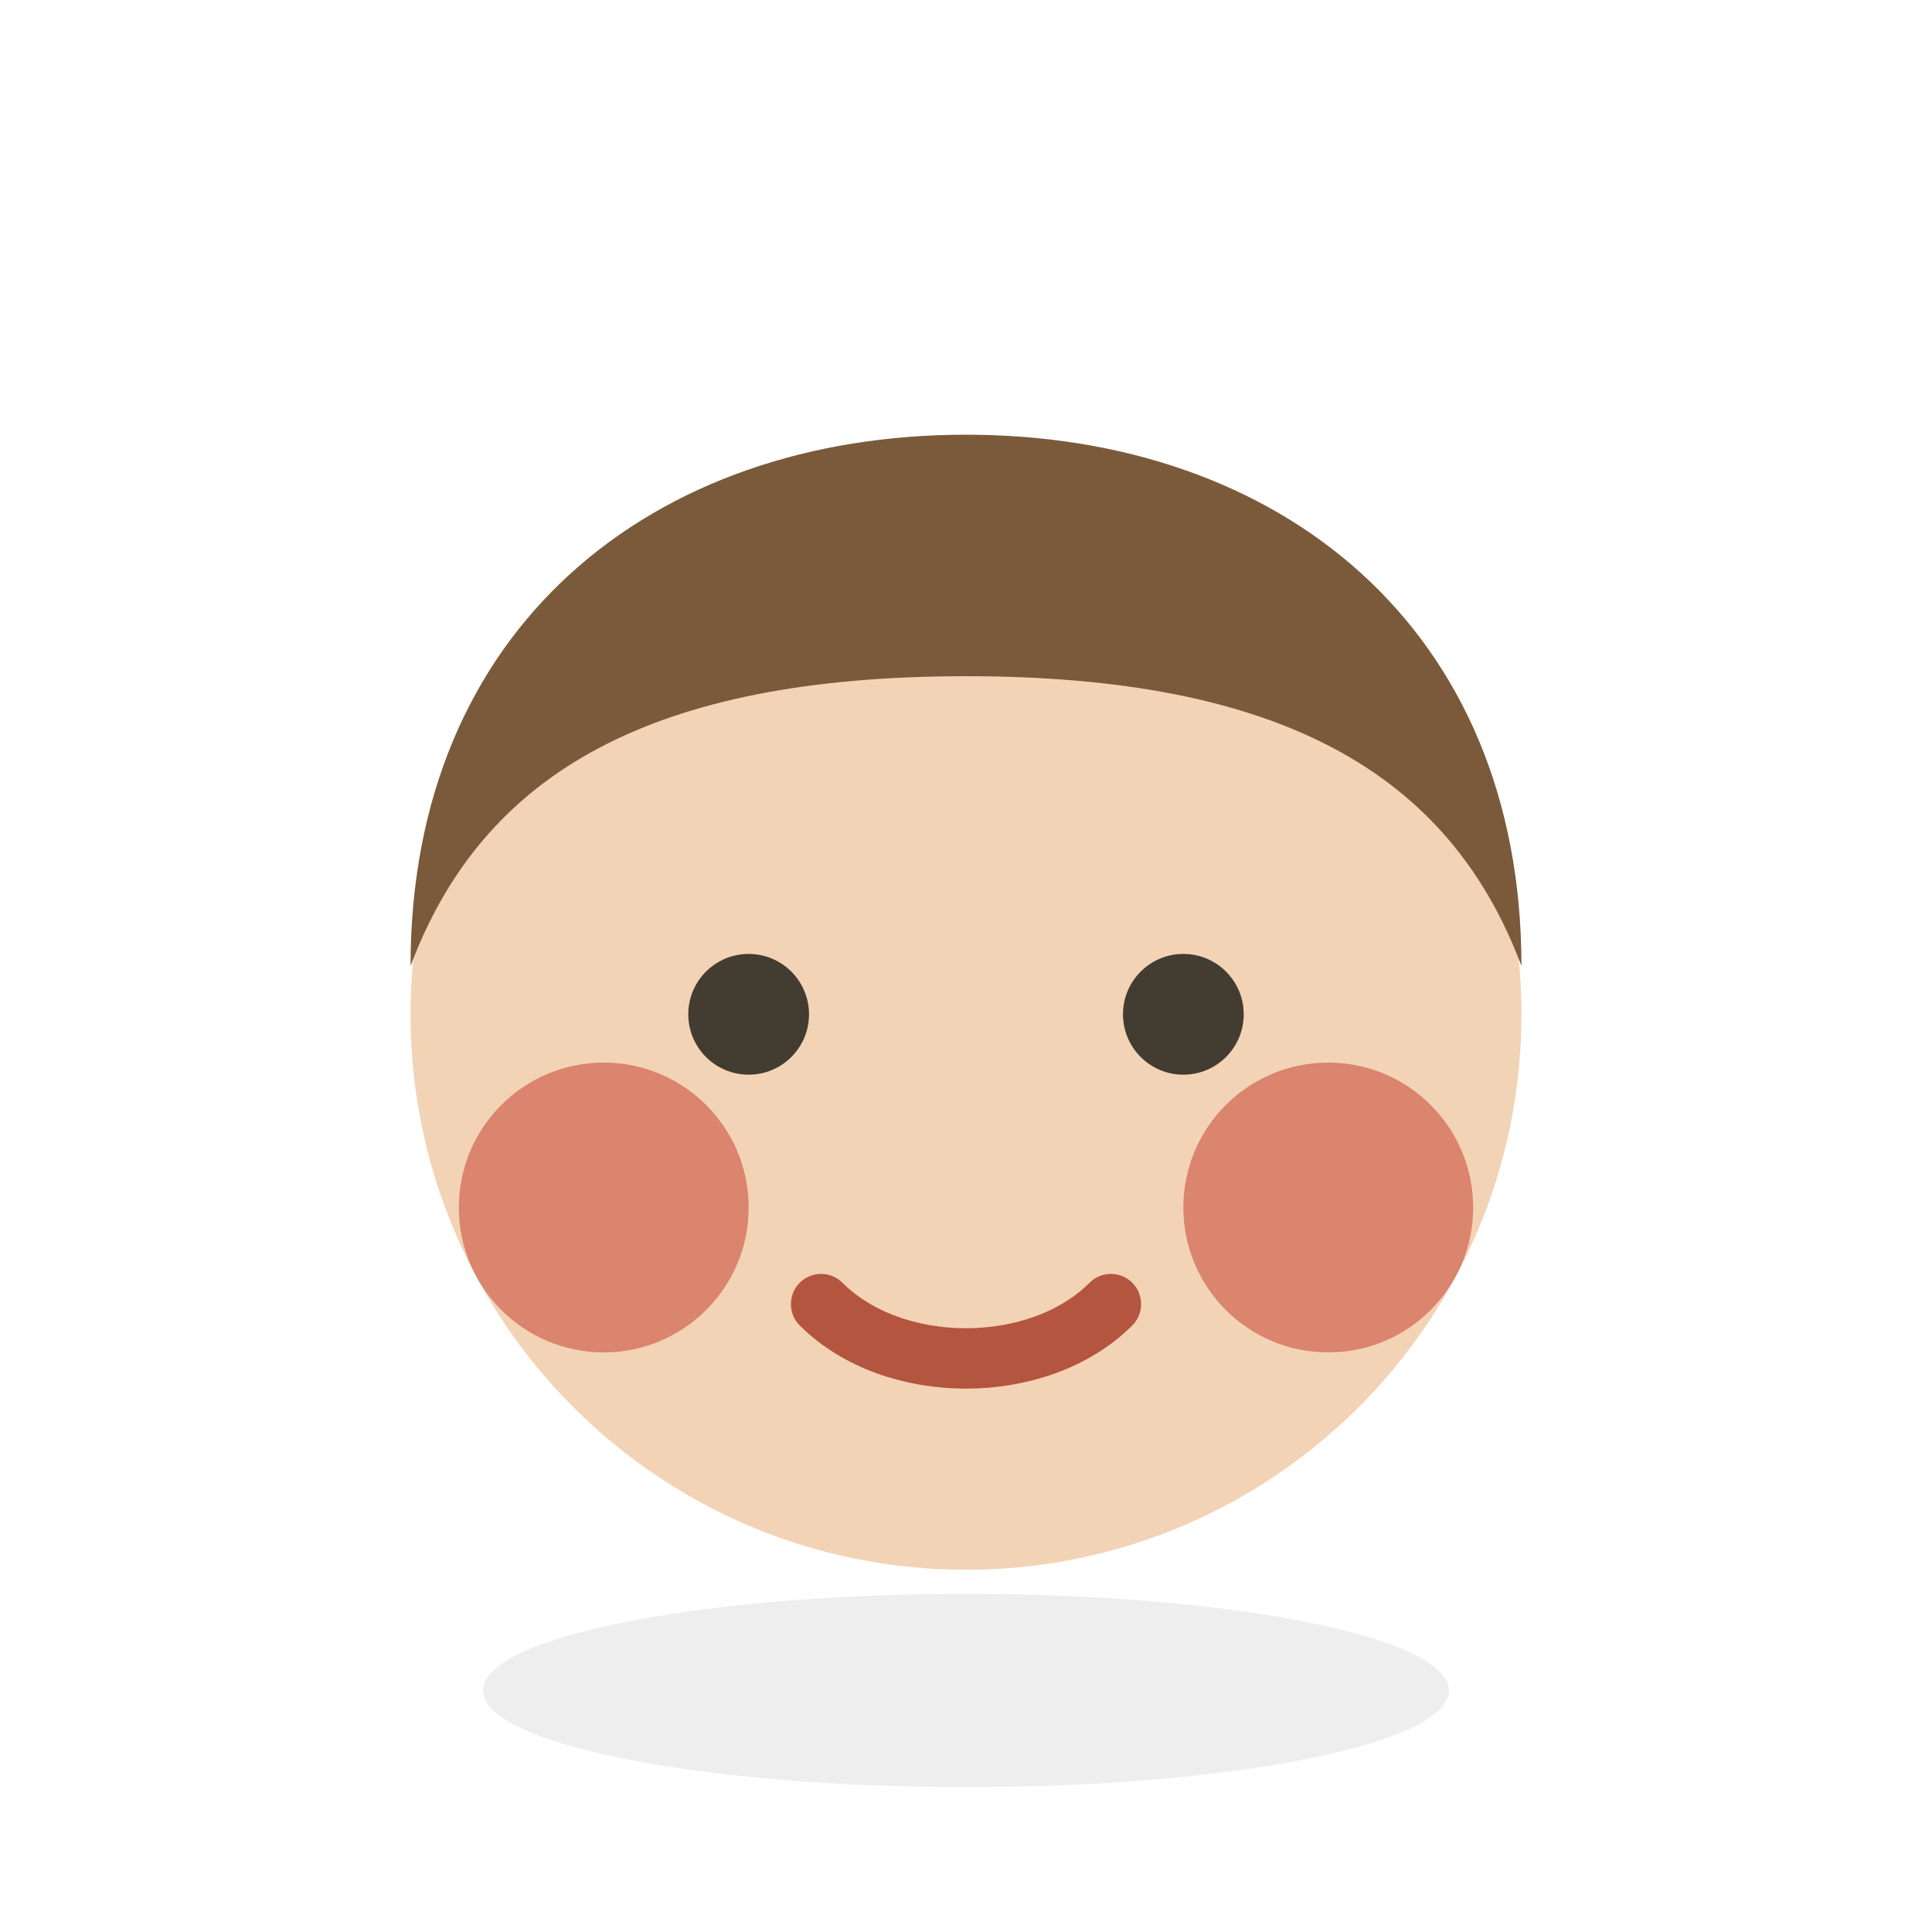
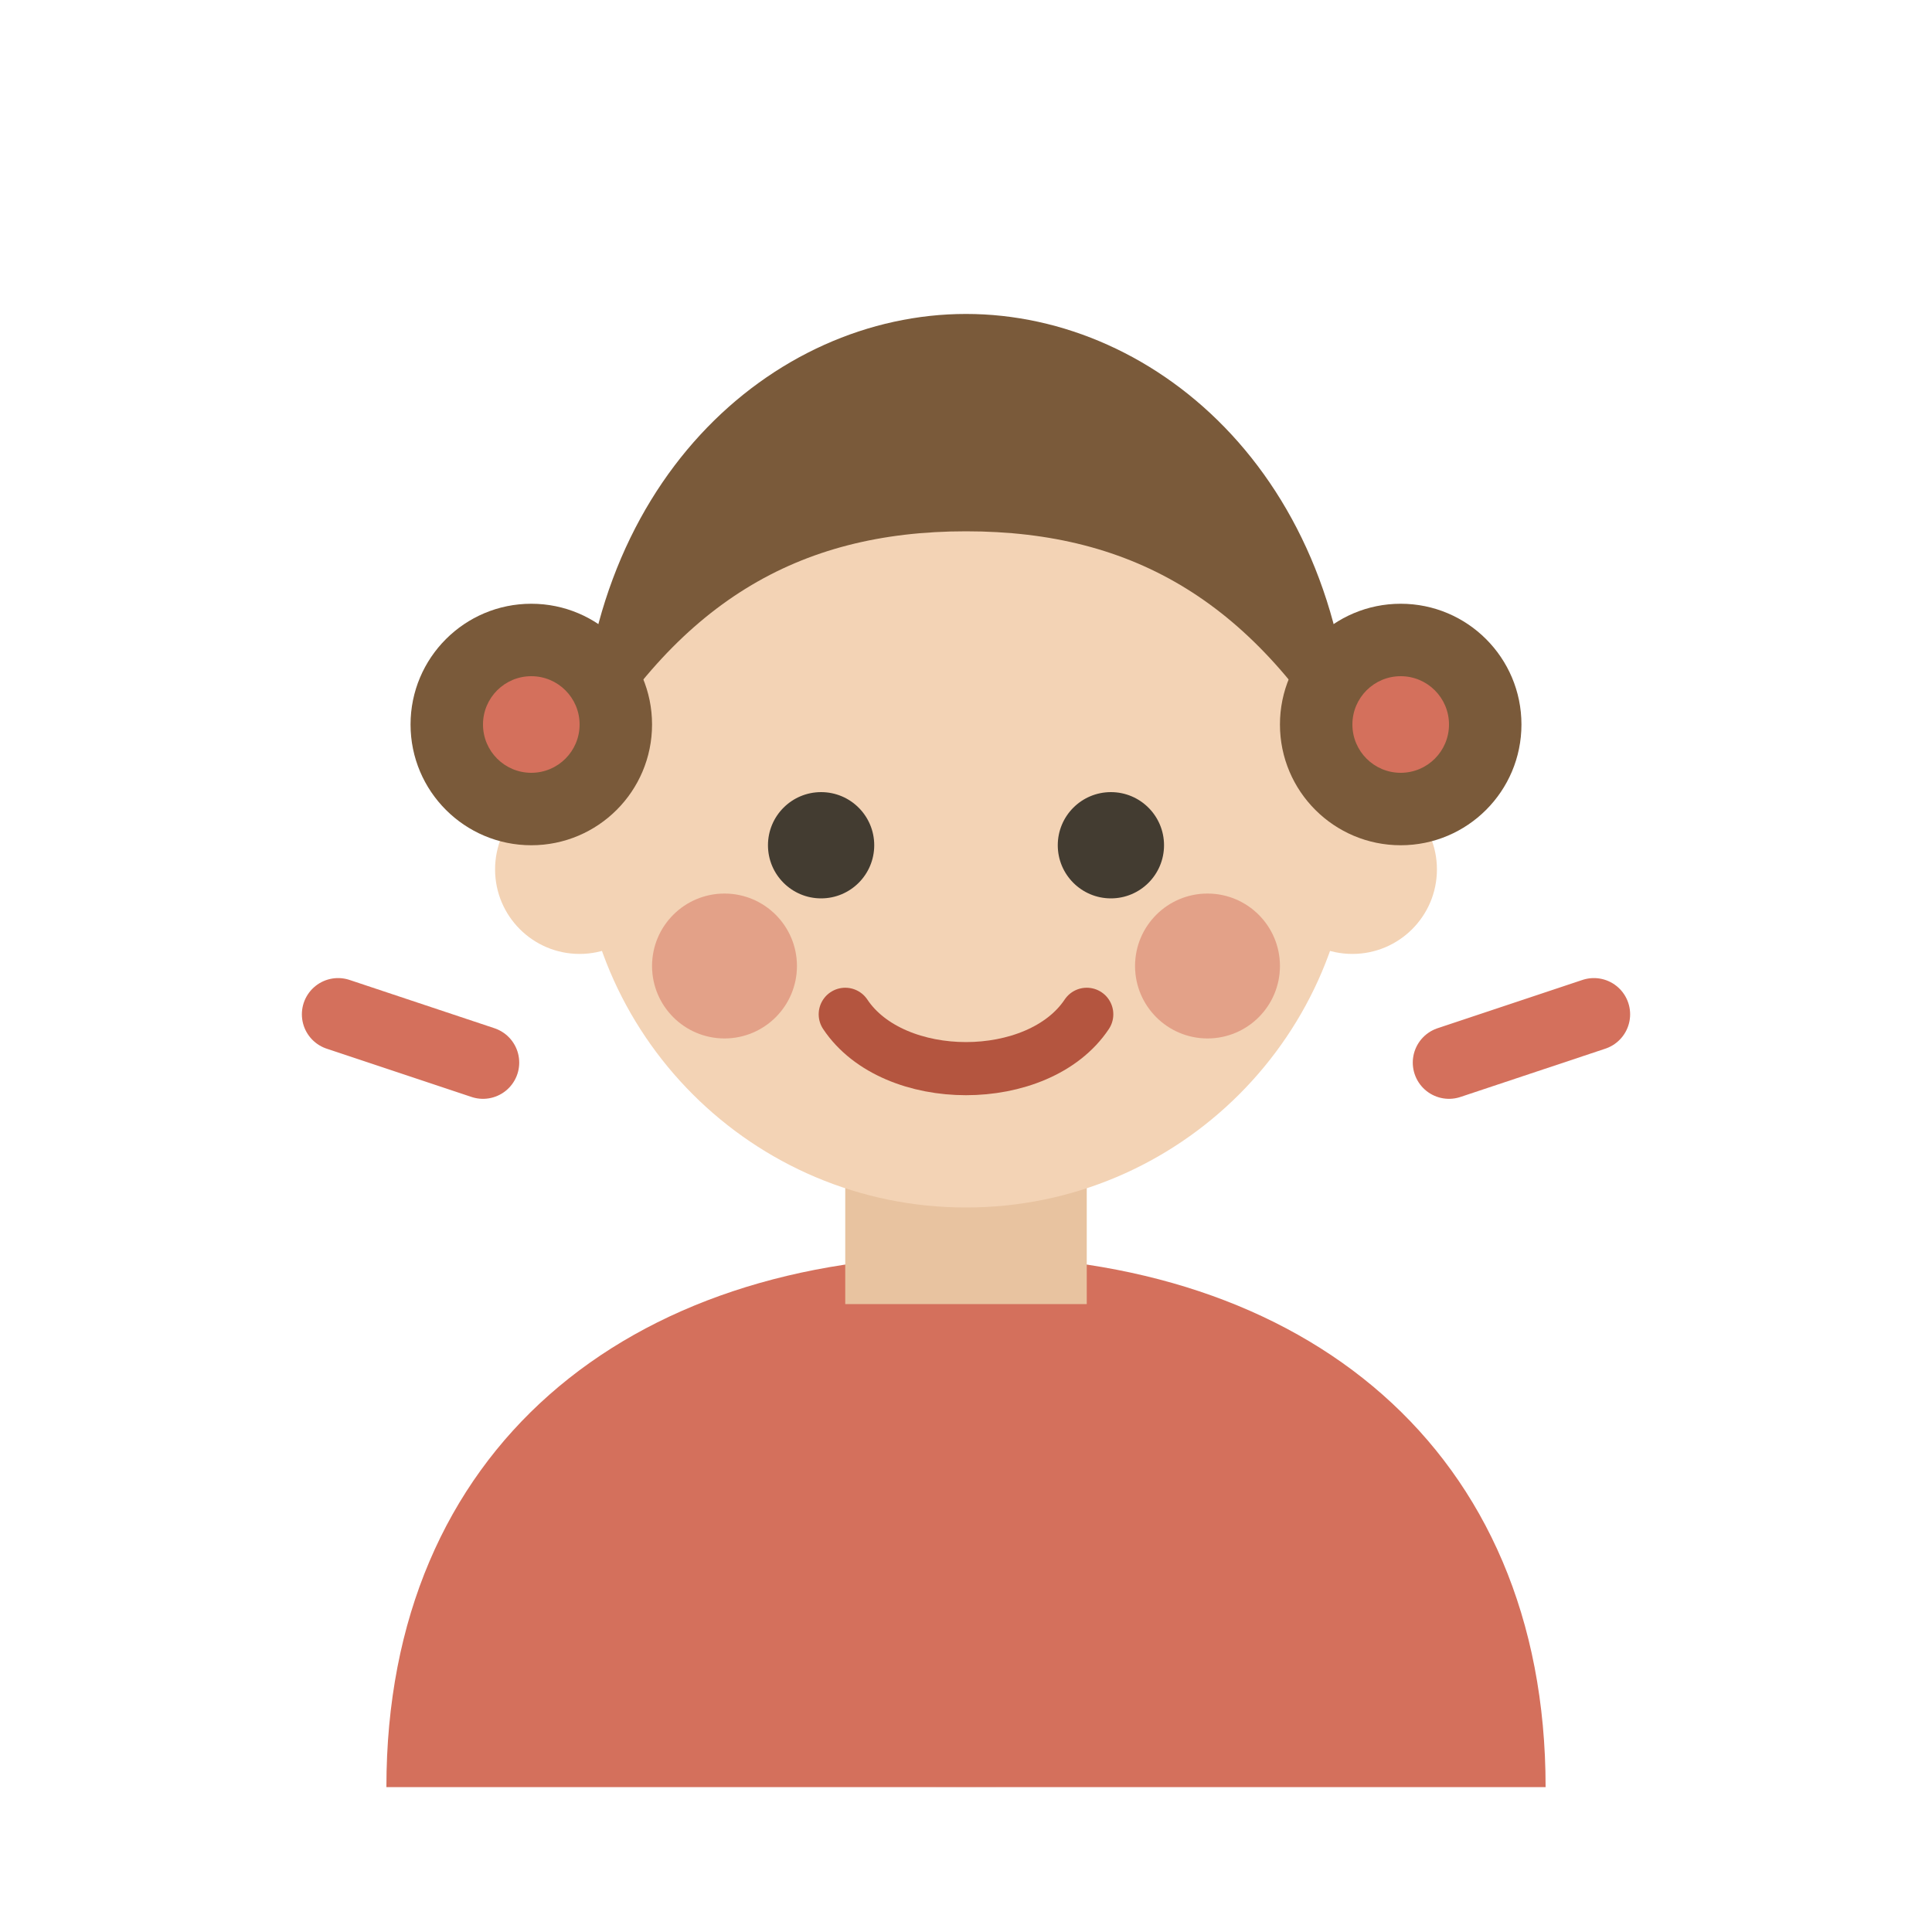
<svg xmlns="http://www.w3.org/2000/svg" viewBox="0 0 80 80" width="80" height="80" role="img" aria-label="볼">
  <ellipse cx="40" cy="70" rx="20" ry="4" fill="#000" opacity=".07" />
-   <circle cx="40" cy="42" r="23" fill="#F3D3B5" />
-   <path d="M17 40c0-14 10-22 23-22s23 8 23 22c-3-8-10-12-23-12S20 32 17 40z" fill="#7A5A3A" />
-   <circle cx="31" cy="42" r="2.5" fill="#433C31" />
-   <circle cx="49" cy="42" r="2.5" fill="#433C31" />
-   <path d="M34 54c3 3 9 3 12 0" stroke="#B4553F" stroke-width="2.5" stroke-linecap="round" fill="none" />
-   <circle cx="25" cy="50" r="6" fill="#D4705C" opacity=".8" />
-   <circle cx="55" cy="50" r="6" fill="#D4705C" opacity=".8" />
+   <path d="M16.0 74.0c0-14 10-22 24-22s24 8 24 22z" fill="#D4705C" />
+   <rect x="35.0" y="44.0" width="10.0" height="10.0" fill="#E8C3A0" />
+   <circle cx="40" cy="34" r="16.0" fill="#F3D3B5" />
+   <circle cx="24.0" cy="36.0" r="3.5" fill="#F3D3B5" />
+   <circle cx="56.0" cy="36.0" r="3.5" fill="#F3D3B5" />
+   <path d="M24.0 32.0c0-12 8-19 16-19s16 7 16 19c-4-7-9-10-16-10s-12 3-16 10z" fill="#7A5A3A" />
+   <circle cx="22.0" cy="30.0" r="5.0" fill="#7A5A3A" />
+   <circle cx="58.0" cy="30.0" r="5.0" fill="#7A5A3A" />
+   <circle cx="22.0" cy="30.0" r="2.0" fill="#D4705C" />
+   <circle cx="58.0" cy="30.0" r="2.0" fill="#D4705C" />
+   <circle cx="34.0" cy="35.0" r="2.2" fill="#433C31" />
+   <circle cx="46.0" cy="35.0" r="2.2" fill="#433C31" />
+   <path d="M35.0 42.0c2 3 8 3 10 0" stroke="#B4553F" stroke-width="2.2" stroke-linecap="round" fill="none" />
+   <circle cx="30.0" cy="40.0" r="3.0" fill="#D4705C" opacity=".5" />
+   <circle cx="50.0" cy="40.0" r="3.0" fill="#D4705C" opacity=".5" />
+   <path d="M14 42l6 2M66 42l-6 2" stroke="#D4705C" stroke-width="3" stroke-linecap="round" />
</svg>
